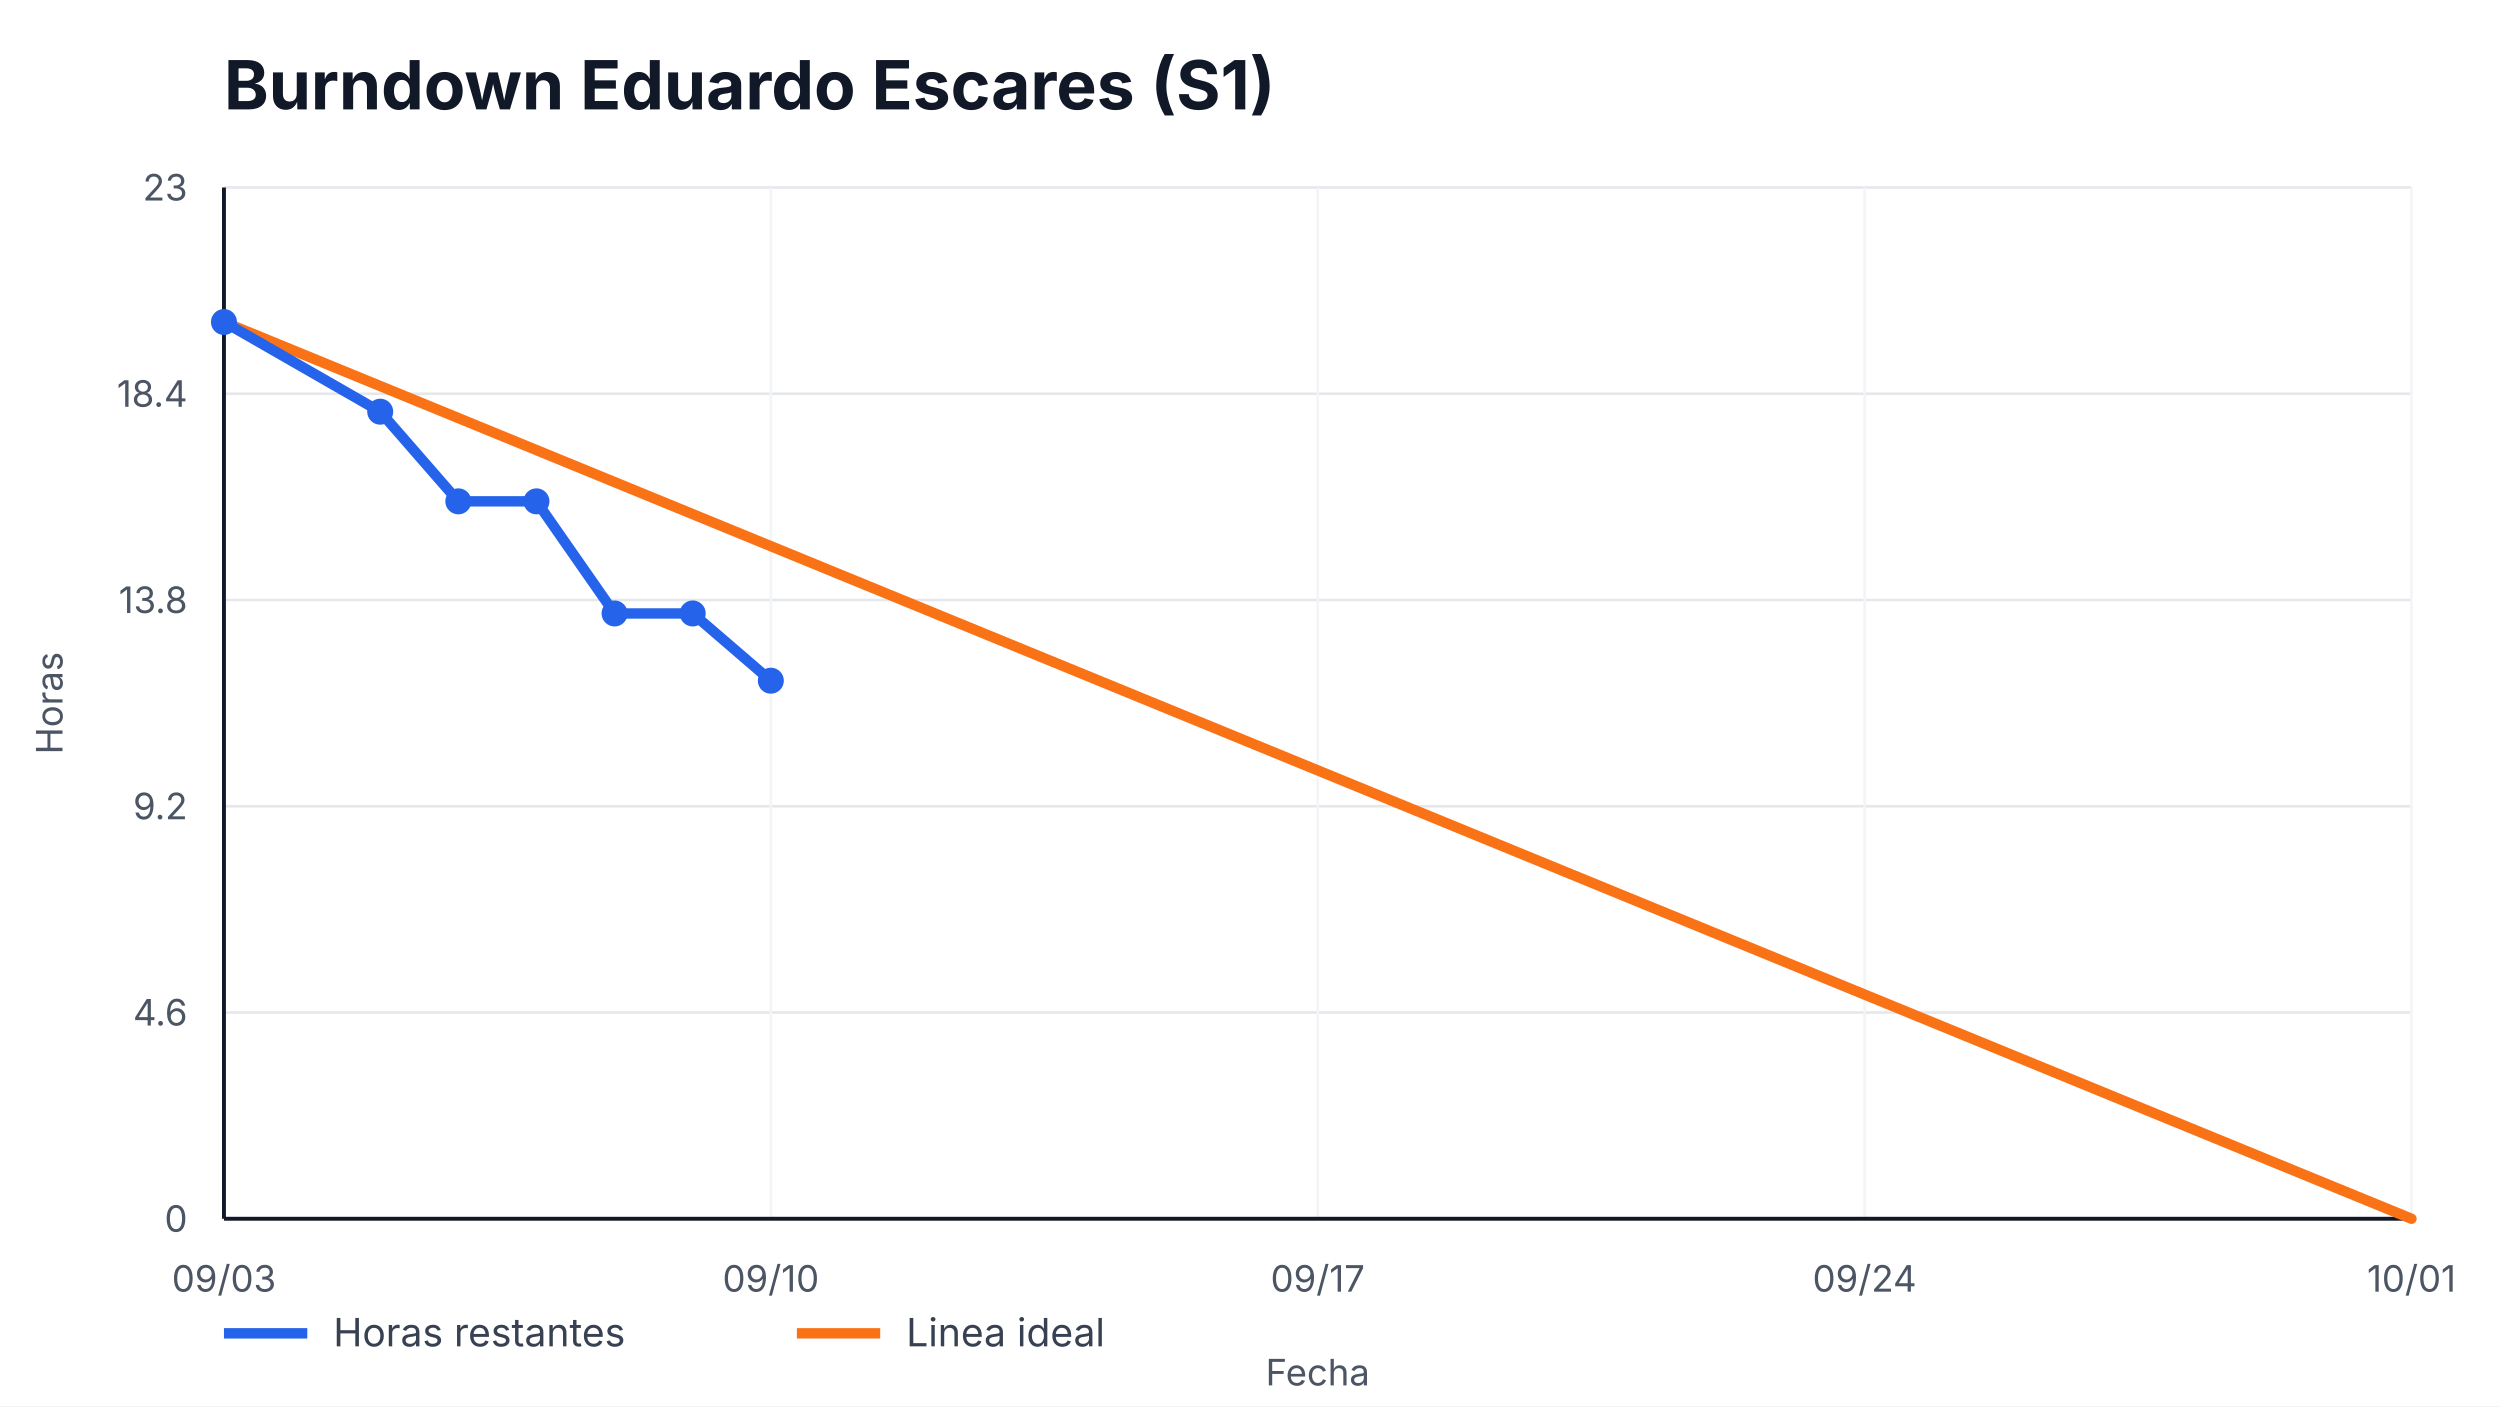
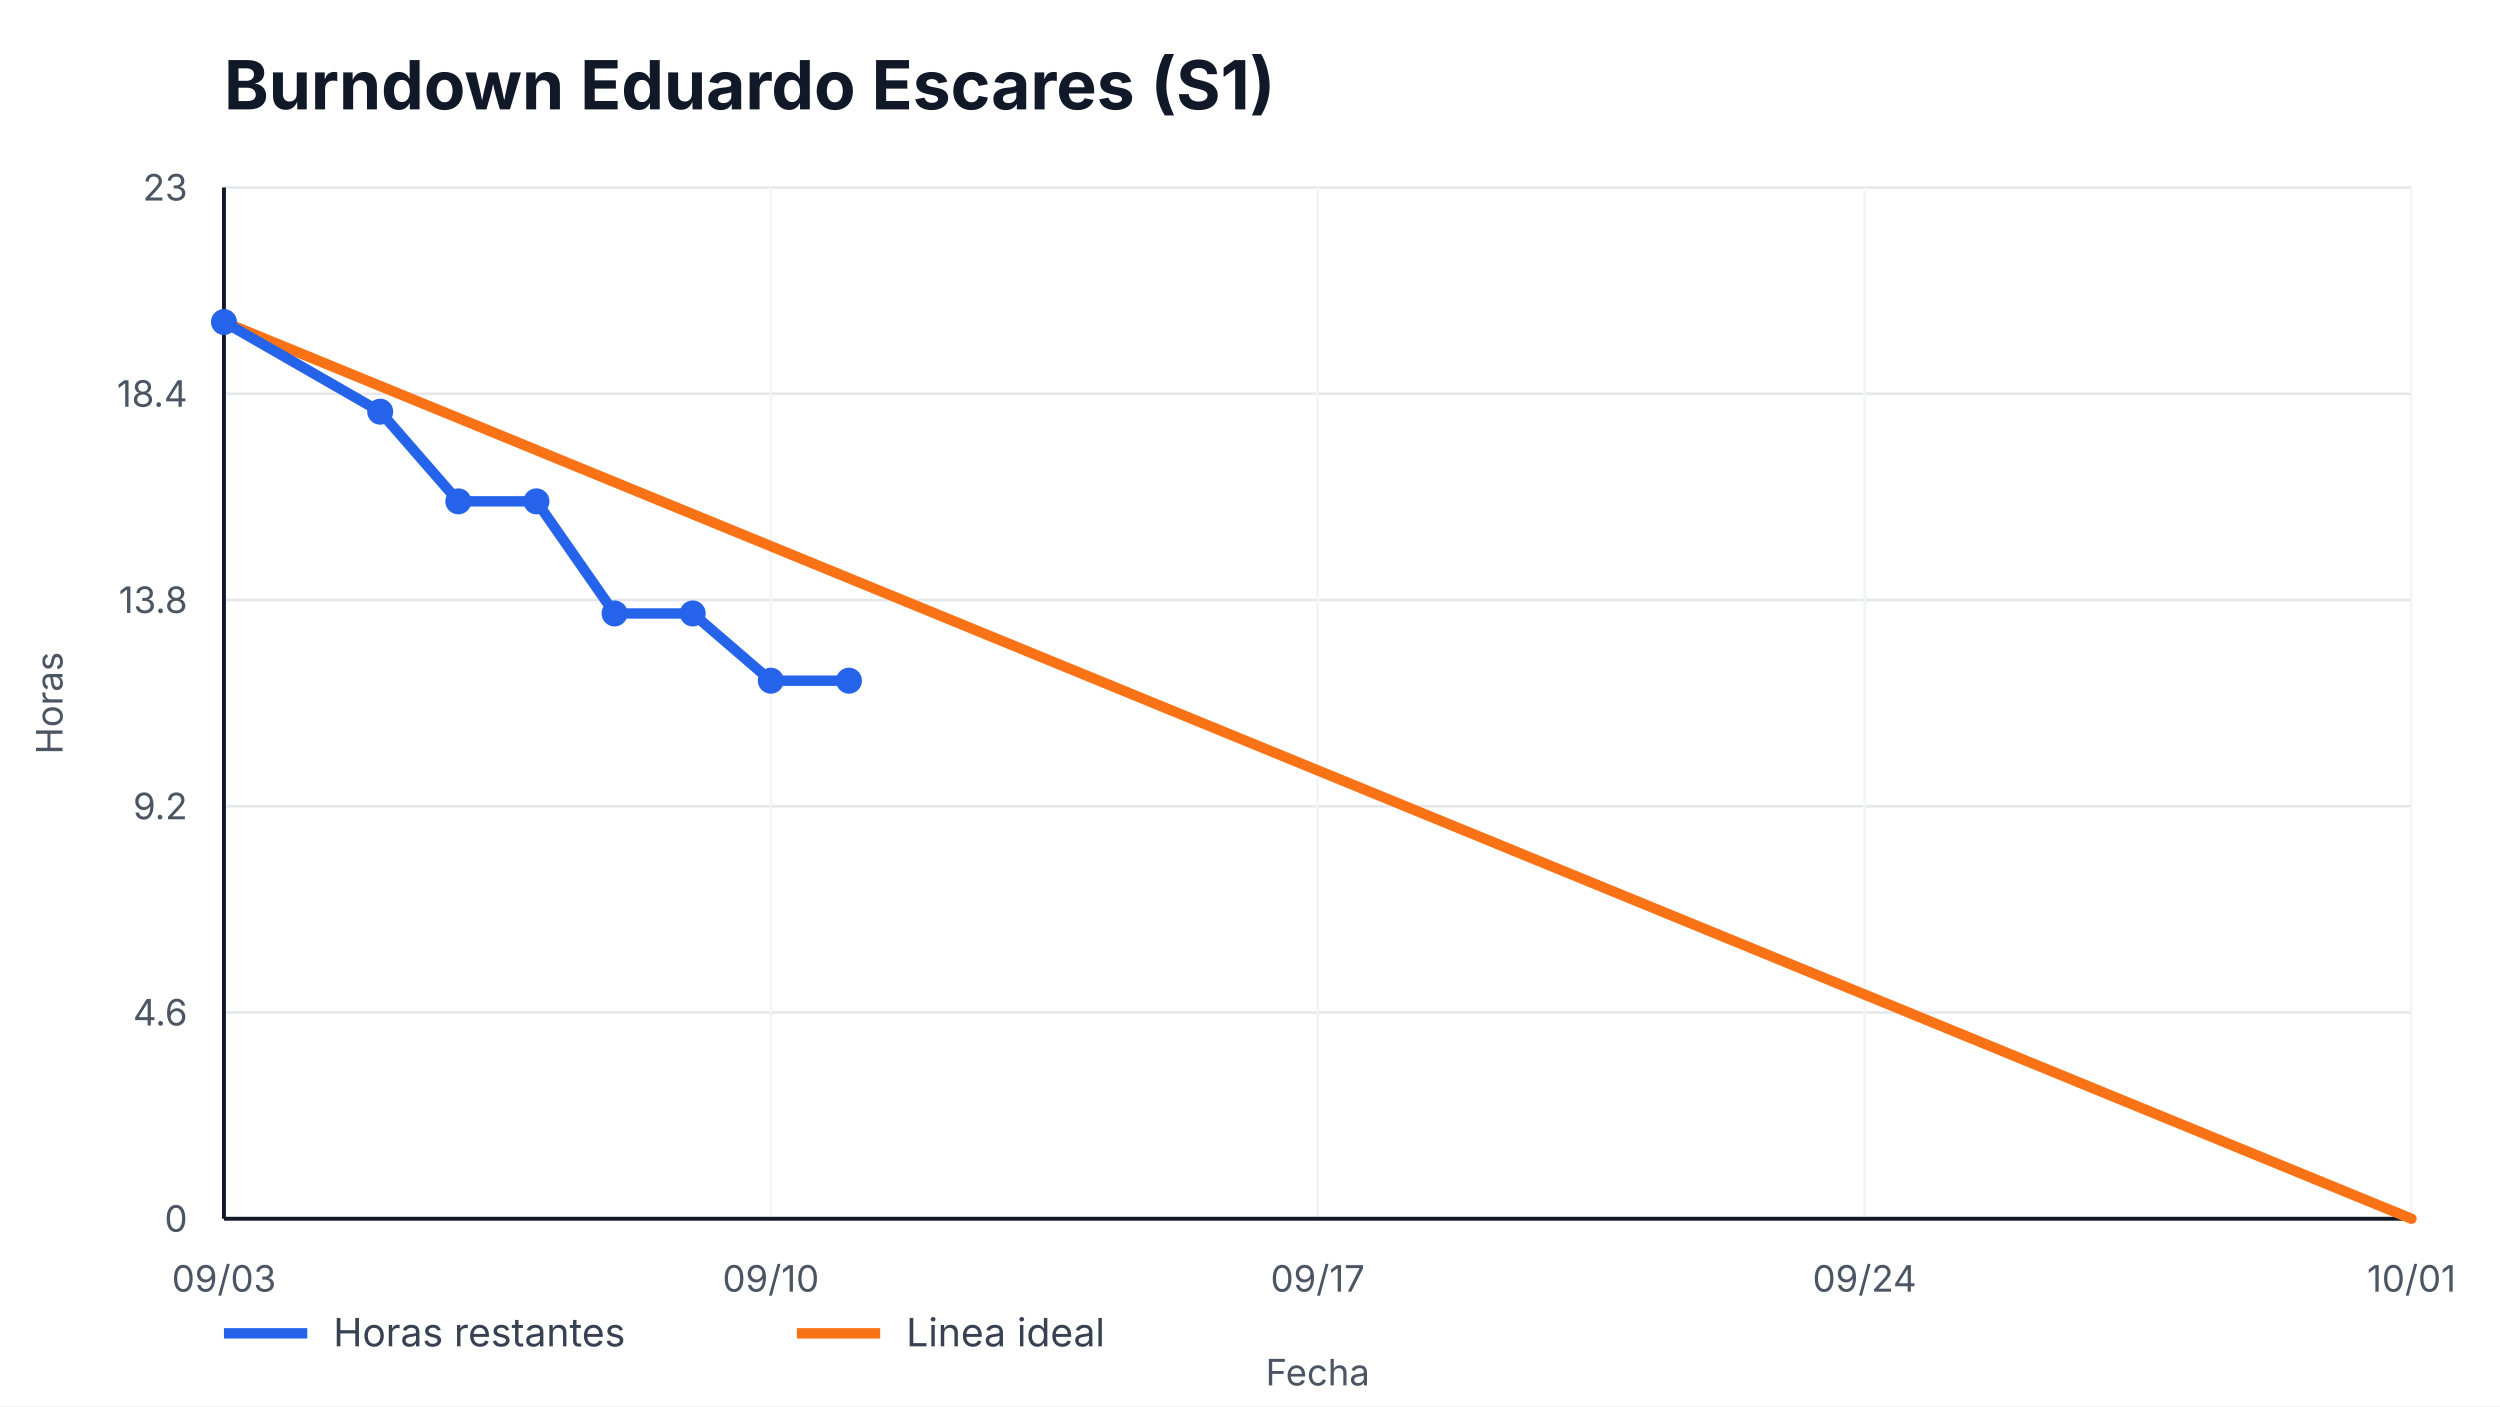
<svg xmlns="http://www.w3.org/2000/svg" width="960" height="540" viewBox="0 0 960 540" role="img" aria-label="Burndown Eduardo Escares (S1)">
  <style>
    text { font-family: -apple-system, BlinkMacSystemFont, "Segoe UI", sans-serif; fill: #111827; }
    .title { font-size: 26px; font-weight: 700; }
    .axis { font-size: 14px; fill: #4b5563; }
    .legend { font-size: 15px; fill: #374151; }
    .overrun { font-size: 14px; font-weight: 700; fill: #b91c1c; }
  </style>
  <rect width="100%" height="100%" fill="#ffffff" />
  <text x="86" y="42" class="title">Burndown Eduardo Escares (S1)</text>
  <g>
    <line x1="86" y1="468.00" x2="926" y2="468.00" stroke="#e5e7eb" />
    <line x1="86" y1="388.80" x2="926" y2="388.80" stroke="#e5e7eb" />
    <line x1="86" y1="309.60" x2="926" y2="309.60" stroke="#e5e7eb" />
    <line x1="86" y1="230.40" x2="926" y2="230.40" stroke="#e5e7eb" />
    <line x1="86" y1="151.20" x2="926" y2="151.20" stroke="#e5e7eb" />
    <line x1="86" y1="72.00" x2="926" y2="72.00" stroke="#e5e7eb" />
  </g>
  <g>
    <line x1="86.00" y1="72" x2="86.00" y2="468" stroke="#f3f4f6" />
    <text x="86.00" y="496" text-anchor="middle" class="axis">09/03</text>
    <line x1="296.00" y1="72" x2="296.00" y2="468" stroke="#f3f4f6" />
    <text x="296.00" y="496" text-anchor="middle" class="axis">09/10</text>
    <line x1="506.00" y1="72" x2="506.00" y2="468" stroke="#f3f4f6" />
    <text x="506.00" y="496" text-anchor="middle" class="axis">09/17</text>
    <line x1="716.00" y1="72" x2="716.00" y2="468" stroke="#f3f4f6" />
    <text x="716.00" y="496" text-anchor="middle" class="axis">09/24</text>
    <line x1="926.00" y1="72" x2="926.00" y2="468" stroke="#f3f4f6" />
    <text x="926.00" y="496" text-anchor="middle" class="axis">10/01</text>
  </g>
  <line x1="86" y1="468" x2="926" y2="468" stroke="#111827" stroke-width="1.5" />
  <line x1="86" y1="72" x2="86" y2="468" stroke="#111827" stroke-width="1.5" />
  <g>
    <text x="72" y="473.00" text-anchor="end" class="axis">0</text>
    <text x="72" y="393.80" text-anchor="end" class="axis">4.6</text>
    <text x="72" y="314.60" text-anchor="end" class="axis">9.2</text>
    <text x="72" y="235.40" text-anchor="end" class="axis">13.8</text>
    <text x="72" y="156.20" text-anchor="end" class="axis">18.4</text>
    <text x="72" y="77.00" text-anchor="end" class="axis">23</text>
  </g>
  <polyline points="86.00,123.65 926.00,468.00" fill="none" stroke="#f97316" stroke-width="4" stroke-linecap="round" />
-   <polyline points="86.00,123.65 146.00,158.09 176.00,192.52 206.00,192.52 236.00,235.57 266.00,235.57 296.00,261.39" fill="none" stroke="#2563eb" stroke-width="4" stroke-linecap="round" stroke-linejoin="round" />
+   <polyline points="86.00,123.65 146.00,158.09 176.00,192.52 206.00,192.52 236.00,235.57 266.00,235.57 296.00,261.39 326.00,261.39" fill="none" stroke="#2563eb" stroke-width="4" stroke-linecap="round" stroke-linejoin="round" />
  <g>
    <circle cx="86.00" cy="123.65" r="5" fill="#2563eb" />
    <circle cx="146.00" cy="158.09" r="5" fill="#2563eb" />
    <circle cx="176.00" cy="192.52" r="5" fill="#2563eb" />
    <circle cx="206.00" cy="192.52" r="5" fill="#2563eb" />
    <circle cx="236.00" cy="235.57" r="5" fill="#2563eb" />
    <circle cx="266.00" cy="235.57" r="5" fill="#2563eb" />
    <circle cx="296.00" cy="261.39" r="5" fill="#2563eb" />
+     <circle cx="326.00" cy="261.39" r="5" fill="#2563eb" />
  </g>
  <line x1="86" y1="512" x2="118" y2="512" stroke="#2563eb" stroke-width="4" />
  <text x="128" y="517" class="legend">Horas restantes</text>
  <line x1="306" y1="512" x2="338" y2="512" stroke="#f97316" stroke-width="4" />
  <text x="348" y="517" class="legend">Linea ideal</text>
  <text x="506.0" y="532" text-anchor="middle" class="axis">Fecha</text>
  <text x="24" y="270.0" transform="rotate(-90 24,270.0)" text-anchor="middle" class="axis">Horas</text>
</svg>
